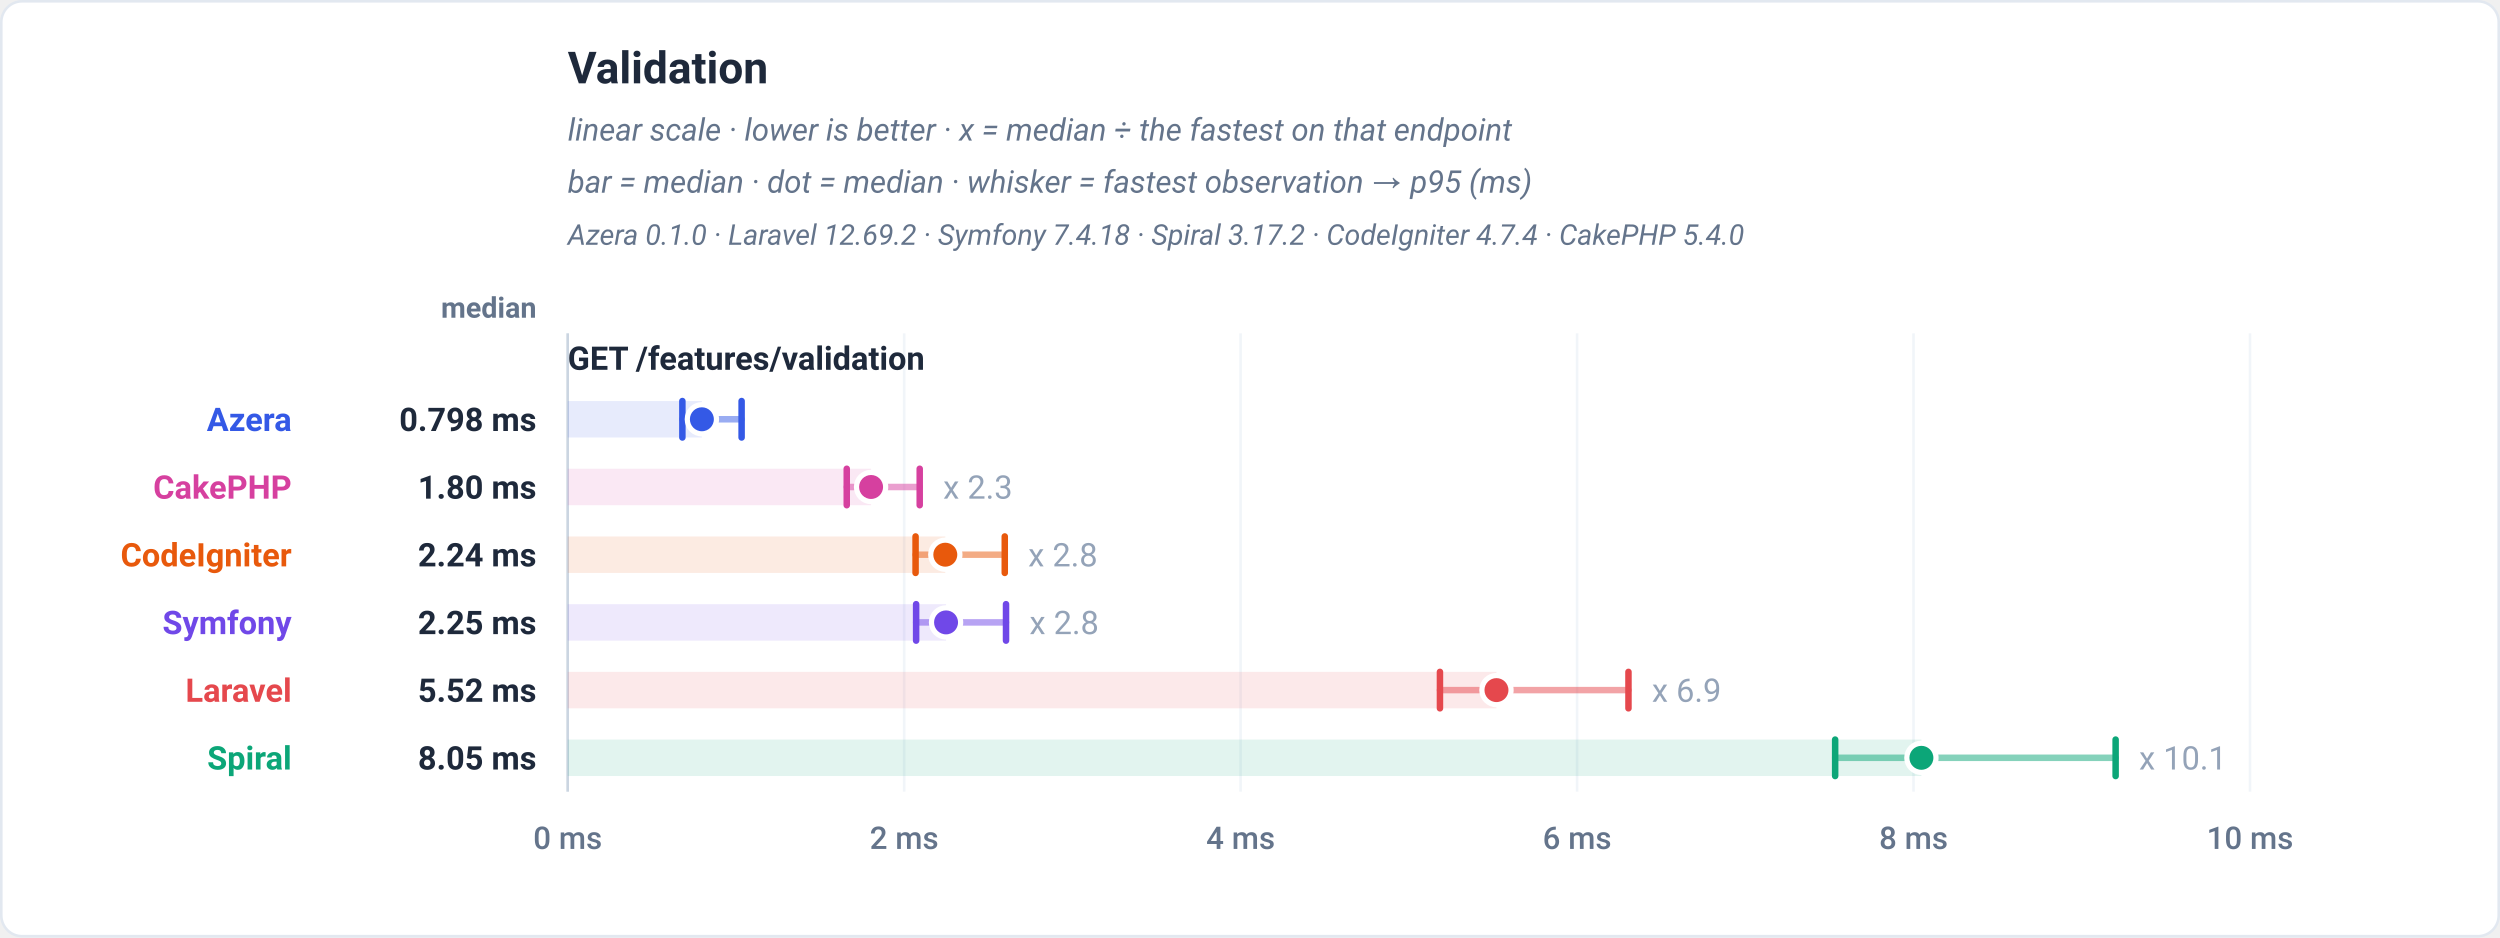
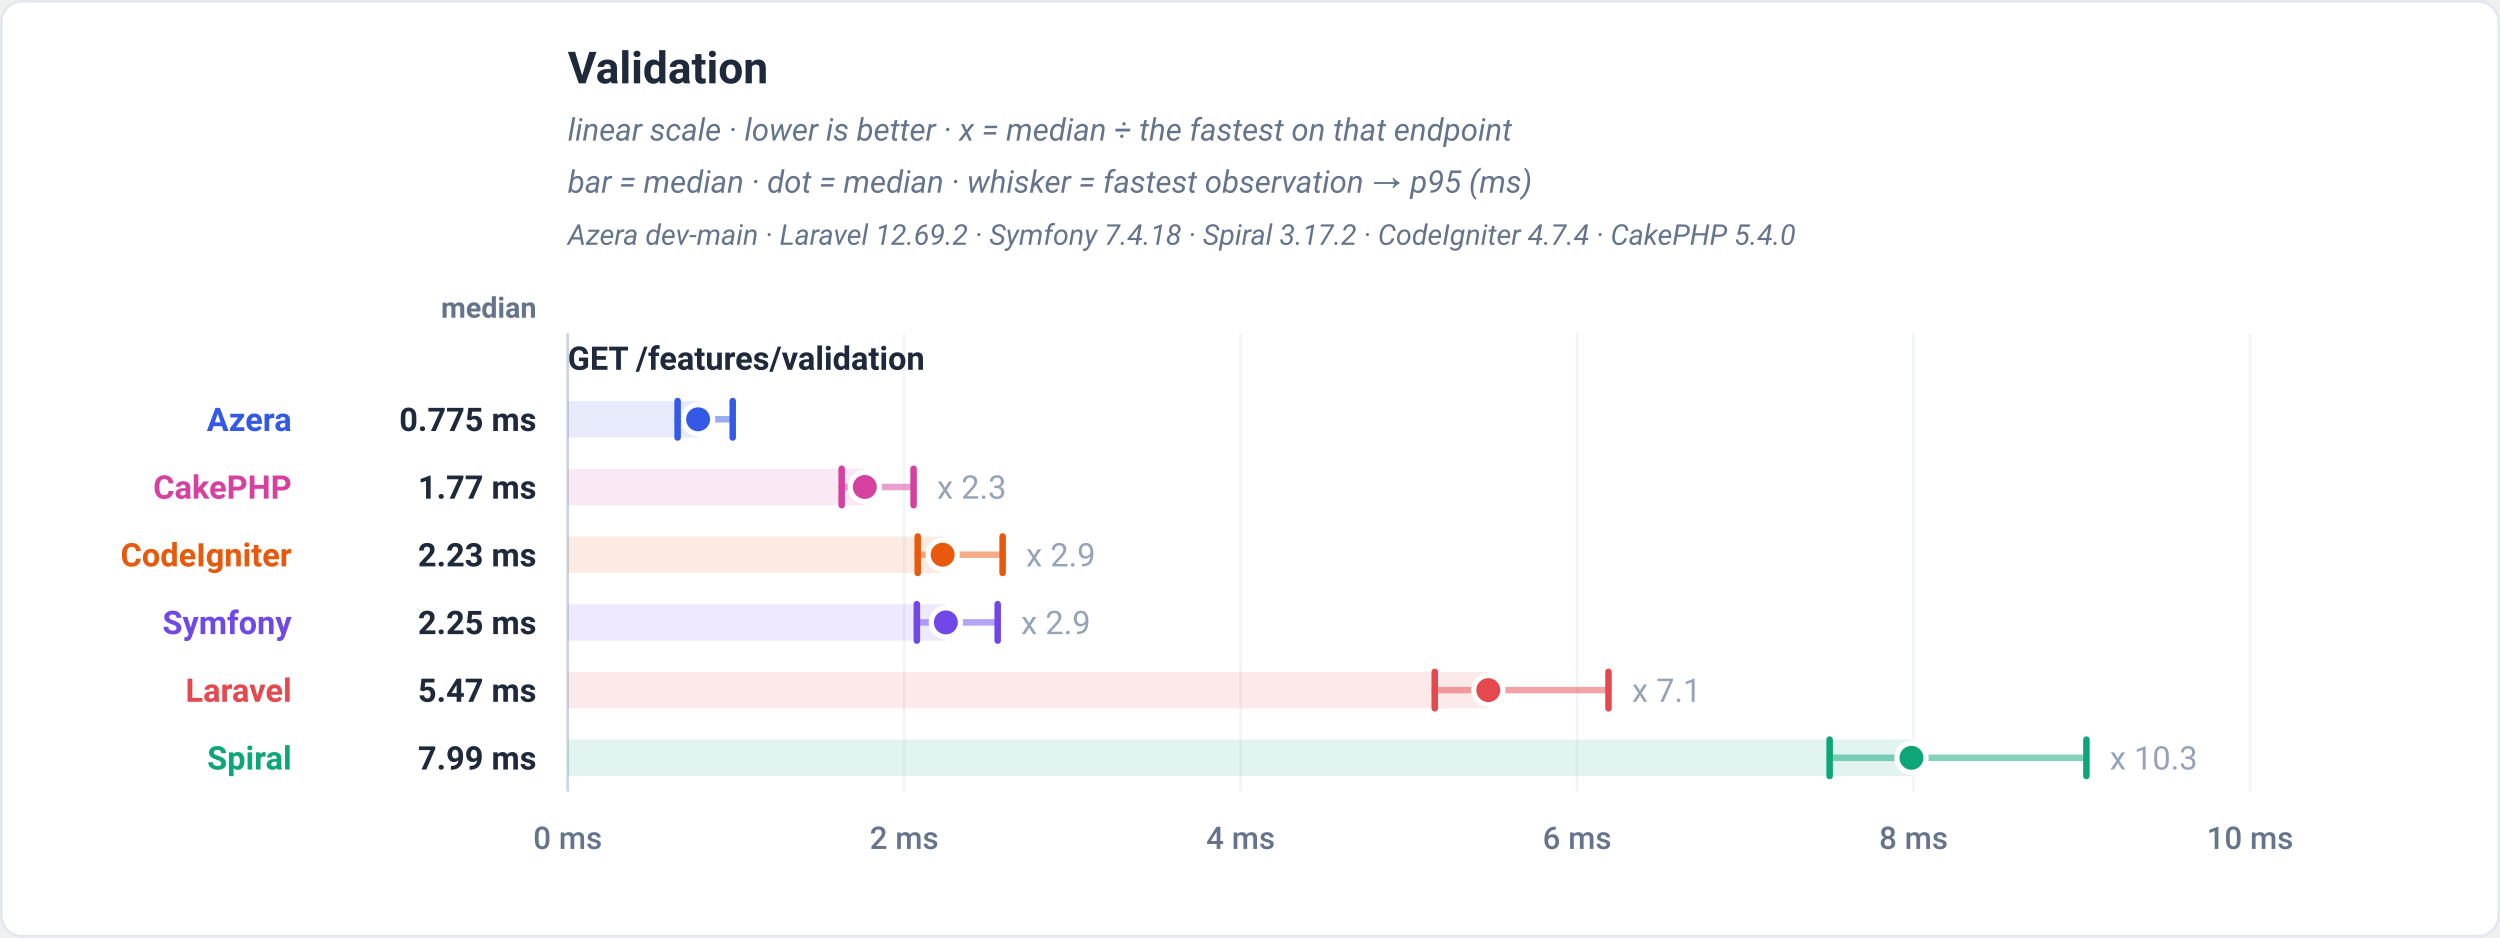
<svg xmlns="http://www.w3.org/2000/svg" viewBox="0 0 960 360" width="960" height="360" role="img" font-family="-apple-system,BlinkMacSystemFont,'Segoe UI',Roboto,Helvetica,Arial,sans-serif">
  <rect x="0.5" y="0.5" width="959" height="359" rx="8" fill="#ffffff" stroke="#e2e8f0" />
  <text x="218" y="32" font-family="-apple-system,BlinkMacSystemFont,'Segoe UI',Roboto,Helvetica,Arial,sans-serif" font-size="17" font-weight="700" fill="#1e293b" text-anchor="start">Validation</text>
  <text x="218" y="54" font-family="-apple-system,BlinkMacSystemFont,'Segoe UI',Roboto,Helvetica,Arial,sans-serif" font-size="12" font-weight="400" fill="#64748b" text-anchor="start" font-style="italic">linear scale · lower is better · x = median ÷ the fastest on that endpoint</text>
  <text x="218" y="74" font-family="-apple-system,BlinkMacSystemFont,'Segoe UI',Roboto,Helvetica,Arial,sans-serif" font-size="12" font-weight="400" fill="#64748b" text-anchor="start" font-style="italic">bar = median · dot = median · whisker = fastest observation → p95 (ms)</text>
-   <text x="218" y="94" font-family="-apple-system,BlinkMacSystemFont,'Segoe UI',Roboto,Helvetica,Arial,sans-serif" font-size="11" font-weight="400" fill="#64748b" text-anchor="start" font-style="italic">Azera 0.1.0 · Laravel 12.69.2 · Symfony 7.4.18 · Spiral 3.17.2 · CodeIgniter 4.7.4 · CakePHP 5.4.0</text>
+   <text x="218" y="94" font-family="-apple-system,BlinkMacSystemFont,'Segoe UI',Roboto,Helvetica,Arial,sans-serif" font-size="11" font-weight="400" fill="#64748b" text-anchor="start" font-style="italic">Azera dev-main · Laravel 12.69.2 · Symfony 7.4.18 · Spiral 3.17.2 · CodeIgniter 4.7.4 · CakePHP 5.4.0</text>
  <text x="206" y="122" font-family="-apple-system,BlinkMacSystemFont,'Segoe UI',Roboto,Helvetica,Arial,sans-serif" font-size="11" font-weight="600" fill="#64748b" text-anchor="end">median</text>
  <line x1="218" y1="128" x2="218" y2="304" stroke="#f1f5f9" stroke-width="1" />
  <text x="218" y="326" font-family="-apple-system,BlinkMacSystemFont,'Segoe UI',Roboto,Helvetica,Arial,sans-serif" font-size="12" font-weight="500" fill="#64748b" text-anchor="middle">0 ms</text>
  <line x1="347.2" y1="128" x2="347.2" y2="304" stroke="#f1f5f9" stroke-width="1" />
  <text x="347.2" y="326" font-family="-apple-system,BlinkMacSystemFont,'Segoe UI',Roboto,Helvetica,Arial,sans-serif" font-size="12" font-weight="500" fill="#64748b" text-anchor="middle">2 ms</text>
  <line x1="476.4" y1="128" x2="476.4" y2="304" stroke="#f1f5f9" stroke-width="1" />
  <text x="476.4" y="326" font-family="-apple-system,BlinkMacSystemFont,'Segoe UI',Roboto,Helvetica,Arial,sans-serif" font-size="12" font-weight="500" fill="#64748b" text-anchor="middle">4 ms</text>
  <line x1="605.6" y1="128" x2="605.6" y2="304" stroke="#f1f5f9" stroke-width="1" />
  <text x="605.6" y="326" font-family="-apple-system,BlinkMacSystemFont,'Segoe UI',Roboto,Helvetica,Arial,sans-serif" font-size="12" font-weight="500" fill="#64748b" text-anchor="middle">6 ms</text>
  <line x1="734.8" y1="128" x2="734.8" y2="304" stroke="#f1f5f9" stroke-width="1" />
  <text x="734.8" y="326" font-family="-apple-system,BlinkMacSystemFont,'Segoe UI',Roboto,Helvetica,Arial,sans-serif" font-size="12" font-weight="500" fill="#64748b" text-anchor="middle">8 ms</text>
  <line x1="864" y1="128" x2="864" y2="304" stroke="#f1f5f9" stroke-width="1" />
  <text x="864" y="326" font-family="-apple-system,BlinkMacSystemFont,'Segoe UI',Roboto,Helvetica,Arial,sans-serif" font-size="12" font-weight="500" fill="#64748b" text-anchor="middle">10 ms</text>
  <line x1="218" y1="128" x2="218" y2="304" stroke="#cbd5e1" stroke-width="1" />
  <text x="218" y="142" font-family="-apple-system,BlinkMacSystemFont,'Segoe UI',Roboto,Helvetica,Arial,sans-serif" font-size="12.5" font-weight="700" fill="#1e293b" text-anchor="start">GET /features/validation</text>
-   <rect x="218" y="154" width="51.52" height="14" fill="#3459e6" fill-opacity="0.12" />
-   <line x1="262.03" y1="161" x2="284.78" y2="161" stroke="#3459e6" stroke-width="2.5" stroke-linecap="round" opacity="0.5" />
-   <line x1="262.03" y1="154" x2="262.03" y2="168" stroke="#3459e6" stroke-width="2.5" stroke-linecap="round" />
-   <line x1="284.78" y1="154" x2="284.78" y2="168" stroke="#3459e6" stroke-width="2.5" stroke-linecap="round" />
-   <circle cx="269.52" cy="161" r="5.6" fill="#3459e6" stroke="#ffffff" stroke-width="2" />
+   <rect x="218" y="154" width="50.07" height="14" fill="#3459e6" fill-opacity="0.12" />
+   <line x1="260.2" y1="161" x2="281.36" y2="161" stroke="#3459e6" stroke-width="2.5" stroke-linecap="round" opacity="0.5" />
+   <line x1="260.2" y1="154" x2="260.2" y2="168" stroke="#3459e6" stroke-width="2.5" stroke-linecap="round" />
+   <line x1="281.36" y1="154" x2="281.36" y2="168" stroke="#3459e6" stroke-width="2.5" stroke-linecap="round" />
+   <circle cx="268.07" cy="161" r="5.6" fill="#3459e6" stroke="#ffffff" stroke-width="2" />
  <text x="112" y="165.5" font-family="-apple-system,BlinkMacSystemFont,'Segoe UI',Roboto,Helvetica,Arial,sans-serif" font-size="12.5" font-weight="700" fill="#3459e6" text-anchor="end">Azera</text>
-   <text x="206" y="165.5" font-family="-apple-system,BlinkMacSystemFont,'Segoe UI',Roboto,Helvetica,Arial,sans-serif" font-size="12.5" font-weight="700" fill="#1e293b" text-anchor="end">0.798 ms</text>
-   <rect x="218" y="180" width="116.49" height="14" fill="#d6409f" fill-opacity="0.12" />
-   <line x1="325.15" y1="187" x2="353.17" y2="187" stroke="#d6409f" stroke-width="2.5" stroke-linecap="round" opacity="0.5" />
-   <line x1="325.15" y1="180" x2="325.15" y2="194" stroke="#d6409f" stroke-width="2.5" stroke-linecap="round" />
-   <line x1="353.17" y1="180" x2="353.17" y2="194" stroke="#d6409f" stroke-width="2.5" stroke-linecap="round" />
-   <circle cx="334.49" cy="187" r="5.6" fill="#d6409f" stroke="#ffffff" stroke-width="2" />
-   <text x="362.17" y="191.5" font-family="-apple-system,BlinkMacSystemFont,'Segoe UI',Roboto,Helvetica,Arial,sans-serif" font-size="12.5" font-weight="400" fill="#94a3b8" text-anchor="start" stroke="#ffffff" stroke-width="3" paint-order="stroke" stroke-linejoin="round">x 2.3</text>
+   <text x="206" y="165.5" font-family="-apple-system,BlinkMacSystemFont,'Segoe UI',Roboto,Helvetica,Arial,sans-serif" font-size="12.5" font-weight="700" fill="#1e293b" text-anchor="end">0.775 ms</text>
+   <rect x="218" y="180" width="114.08" height="14" fill="#d6409f" fill-opacity="0.12" />
+   <line x1="323.2" y1="187" x2="350.81" y2="187" stroke="#d6409f" stroke-width="2.5" stroke-linecap="round" opacity="0.5" />
+   <line x1="323.2" y1="180" x2="323.2" y2="194" stroke="#d6409f" stroke-width="2.5" stroke-linecap="round" />
+   <line x1="350.81" y1="180" x2="350.81" y2="194" stroke="#d6409f" stroke-width="2.5" stroke-linecap="round" />
+   <circle cx="332.08" cy="187" r="5.6" fill="#d6409f" stroke="#ffffff" stroke-width="2" />
+   <text x="359.81" y="191.5" font-family="-apple-system,BlinkMacSystemFont,'Segoe UI',Roboto,Helvetica,Arial,sans-serif" font-size="12.5" font-weight="400" fill="#94a3b8" text-anchor="start" stroke="#ffffff" stroke-width="3" paint-order="stroke" stroke-linejoin="round">x 2.3</text>
  <text x="112" y="191.5" font-family="-apple-system,BlinkMacSystemFont,'Segoe UI',Roboto,Helvetica,Arial,sans-serif" font-size="12.5" font-weight="700" fill="#d6409f" text-anchor="end">CakePHP</text>
-   <text x="206" y="191.5" font-family="-apple-system,BlinkMacSystemFont,'Segoe UI',Roboto,Helvetica,Arial,sans-serif" font-size="12.5" font-weight="700" fill="#1e293b" text-anchor="end">1.80 ms</text>
-   <rect x="218" y="206" width="144.99" height="14" fill="#e8590c" fill-opacity="0.12" />
-   <line x1="351.58" y1="213" x2="385.83" y2="213" stroke="#e8590c" stroke-width="2.5" stroke-linecap="round" opacity="0.5" />
-   <line x1="351.58" y1="206" x2="351.58" y2="220" stroke="#e8590c" stroke-width="2.5" stroke-linecap="round" />
-   <line x1="385.83" y1="206" x2="385.83" y2="220" stroke="#e8590c" stroke-width="2.5" stroke-linecap="round" />
-   <circle cx="362.99" cy="213" r="5.6" fill="#e8590c" stroke="#ffffff" stroke-width="2" />
-   <text x="394.83" y="217.5" font-family="-apple-system,BlinkMacSystemFont,'Segoe UI',Roboto,Helvetica,Arial,sans-serif" font-size="12.5" font-weight="400" fill="#94a3b8" text-anchor="start" stroke="#ffffff" stroke-width="3" paint-order="stroke" stroke-linejoin="round">x 2.8</text>
+   <text x="206" y="191.5" font-family="-apple-system,BlinkMacSystemFont,'Segoe UI',Roboto,Helvetica,Arial,sans-serif" font-size="12.5" font-weight="700" fill="#1e293b" text-anchor="end">1.77 ms</text>
+   <rect x="218" y="206" width="143.97" height="14" fill="#e8590c" fill-opacity="0.12" />
+   <line x1="352.4" y1="213" x2="385.01" y2="213" stroke="#e8590c" stroke-width="2.5" stroke-linecap="round" opacity="0.5" />
+   <line x1="352.4" y1="206" x2="352.4" y2="220" stroke="#e8590c" stroke-width="2.5" stroke-linecap="round" />
+   <line x1="385.01" y1="206" x2="385.01" y2="220" stroke="#e8590c" stroke-width="2.5" stroke-linecap="round" />
+   <circle cx="361.97" cy="213" r="5.6" fill="#e8590c" stroke="#ffffff" stroke-width="2" />
+   <text x="394.01" y="217.5" font-family="-apple-system,BlinkMacSystemFont,'Segoe UI',Roboto,Helvetica,Arial,sans-serif" font-size="12.5" font-weight="400" fill="#94a3b8" text-anchor="start" stroke="#ffffff" stroke-width="3" paint-order="stroke" stroke-linejoin="round">x 2.9</text>
  <text x="112" y="217.5" font-family="-apple-system,BlinkMacSystemFont,'Segoe UI',Roboto,Helvetica,Arial,sans-serif" font-size="12.5" font-weight="700" fill="#e8590c" text-anchor="end">CodeIgniter</text>
-   <text x="206" y="217.5" font-family="-apple-system,BlinkMacSystemFont,'Segoe UI',Roboto,Helvetica,Arial,sans-serif" font-size="12.5" font-weight="700" fill="#1e293b" text-anchor="end">2.24 ms</text>
-   <rect x="218" y="232" width="145.28" height="14" fill="#7048e8" fill-opacity="0.12" />
-   <line x1="351.79" y1="239" x2="386.31" y2="239" stroke="#7048e8" stroke-width="2.5" stroke-linecap="round" opacity="0.5" />
-   <line x1="351.79" y1="232" x2="351.79" y2="246" stroke="#7048e8" stroke-width="2.5" stroke-linecap="round" />
-   <line x1="386.31" y1="232" x2="386.31" y2="246" stroke="#7048e8" stroke-width="2.5" stroke-linecap="round" />
-   <circle cx="363.28" cy="239" r="5.6" fill="#7048e8" stroke="#ffffff" stroke-width="2" />
-   <text x="395.31" y="243.5" font-family="-apple-system,BlinkMacSystemFont,'Segoe UI',Roboto,Helvetica,Arial,sans-serif" font-size="12.5" font-weight="400" fill="#94a3b8" text-anchor="start" stroke="#ffffff" stroke-width="3" paint-order="stroke" stroke-linejoin="round">x 2.8</text>
+   <text x="206" y="217.5" font-family="-apple-system,BlinkMacSystemFont,'Segoe UI',Roboto,Helvetica,Arial,sans-serif" font-size="12.5" font-weight="700" fill="#1e293b" text-anchor="end">2.23 ms</text>
+   <rect x="218" y="232" width="145.21" height="14" fill="#7048e8" fill-opacity="0.12" />
+   <line x1="352.07" y1="239" x2="383.11" y2="239" stroke="#7048e8" stroke-width="2.5" stroke-linecap="round" opacity="0.5" />
+   <line x1="352.07" y1="232" x2="352.07" y2="246" stroke="#7048e8" stroke-width="2.5" stroke-linecap="round" />
+   <line x1="383.11" y1="232" x2="383.11" y2="246" stroke="#7048e8" stroke-width="2.5" stroke-linecap="round" />
+   <circle cx="363.21" cy="239" r="5.6" fill="#7048e8" stroke="#ffffff" stroke-width="2" />
+   <text x="392.11" y="243.5" font-family="-apple-system,BlinkMacSystemFont,'Segoe UI',Roboto,Helvetica,Arial,sans-serif" font-size="12.5" font-weight="400" fill="#94a3b8" text-anchor="start" stroke="#ffffff" stroke-width="3" paint-order="stroke" stroke-linejoin="round">x 2.9</text>
  <text x="112" y="243.5" font-family="-apple-system,BlinkMacSystemFont,'Segoe UI',Roboto,Helvetica,Arial,sans-serif" font-size="12.5" font-weight="700" fill="#7048e8" text-anchor="end">Symfony</text>
  <text x="206" y="243.5" font-family="-apple-system,BlinkMacSystemFont,'Segoe UI',Roboto,Helvetica,Arial,sans-serif" font-size="12.5" font-weight="700" fill="#1e293b" text-anchor="end">2.25 ms</text>
-   <rect x="218" y="258" width="356.64" height="14" fill="#e5484d" fill-opacity="0.12" />
-   <line x1="552.94" y1="265" x2="625.33" y2="265" stroke="#e5484d" stroke-width="2.5" stroke-linecap="round" opacity="0.5" />
-   <line x1="552.94" y1="258" x2="552.94" y2="272" stroke="#e5484d" stroke-width="2.5" stroke-linecap="round" />
-   <line x1="625.33" y1="258" x2="625.33" y2="272" stroke="#e5484d" stroke-width="2.5" stroke-linecap="round" />
-   <circle cx="574.64" cy="265" r="5.6" fill="#e5484d" stroke="#ffffff" stroke-width="2" />
-   <text x="634.33" y="269.5" font-family="-apple-system,BlinkMacSystemFont,'Segoe UI',Roboto,Helvetica,Arial,sans-serif" font-size="12.5" font-weight="400" fill="#94a3b8" text-anchor="start" stroke="#ffffff" stroke-width="3" paint-order="stroke" stroke-linejoin="round">x 6.9</text>
+   <rect x="218" y="258" width="353.5" height="14" fill="#e5484d" fill-opacity="0.12" />
+   <line x1="550.94" y1="265" x2="617.66" y2="265" stroke="#e5484d" stroke-width="2.5" stroke-linecap="round" opacity="0.5" />
+   <line x1="550.94" y1="258" x2="550.94" y2="272" stroke="#e5484d" stroke-width="2.5" stroke-linecap="round" />
+   <line x1="617.66" y1="258" x2="617.66" y2="272" stroke="#e5484d" stroke-width="2.5" stroke-linecap="round" />
+   <circle cx="571.5" cy="265" r="5.6" fill="#e5484d" stroke="#ffffff" stroke-width="2" />
+   <text x="626.66" y="269.5" font-family="-apple-system,BlinkMacSystemFont,'Segoe UI',Roboto,Helvetica,Arial,sans-serif" font-size="12.5" font-weight="400" fill="#94a3b8" text-anchor="start" stroke="#ffffff" stroke-width="3" paint-order="stroke" stroke-linejoin="round">x 7.1</text>
  <text x="112" y="269.5" font-family="-apple-system,BlinkMacSystemFont,'Segoe UI',Roboto,Helvetica,Arial,sans-serif" font-size="12.5" font-weight="700" fill="#e5484d" text-anchor="end">Laravel</text>
-   <text x="206" y="269.5" font-family="-apple-system,BlinkMacSystemFont,'Segoe UI',Roboto,Helvetica,Arial,sans-serif" font-size="12.5" font-weight="700" fill="#1e293b" text-anchor="end">5.52 ms</text>
-   <rect x="218" y="284" width="519.82" height="14" fill="#0ca678" fill-opacity="0.12" />
-   <line x1="704.7" y1="291" x2="812.4" y2="291" stroke="#0ca678" stroke-width="2.5" stroke-linecap="round" opacity="0.5" />
-   <line x1="704.7" y1="284" x2="704.7" y2="298" stroke="#0ca678" stroke-width="2.5" stroke-linecap="round" />
-   <line x1="812.4" y1="284" x2="812.4" y2="298" stroke="#0ca678" stroke-width="2.5" stroke-linecap="round" />
-   <circle cx="737.82" cy="291" r="5.6" fill="#0ca678" stroke="#ffffff" stroke-width="2" />
-   <text x="821.4" y="295.5" font-family="-apple-system,BlinkMacSystemFont,'Segoe UI',Roboto,Helvetica,Arial,sans-serif" font-size="12.5" font-weight="400" fill="#94a3b8" text-anchor="start" stroke="#ffffff" stroke-width="3" paint-order="stroke" stroke-linejoin="round">x 10.1</text>
+   <text x="206" y="269.5" font-family="-apple-system,BlinkMacSystemFont,'Segoe UI',Roboto,Helvetica,Arial,sans-serif" font-size="12.5" font-weight="700" fill="#1e293b" text-anchor="end">5.47 ms</text>
+   <rect x="218" y="284" width="516" height="14" fill="#0ca678" fill-opacity="0.12" />
+   <line x1="702.58" y1="291" x2="801.18" y2="291" stroke="#0ca678" stroke-width="2.5" stroke-linecap="round" opacity="0.5" />
+   <line x1="702.58" y1="284" x2="702.58" y2="298" stroke="#0ca678" stroke-width="2.5" stroke-linecap="round" />
+   <line x1="801.18" y1="284" x2="801.18" y2="298" stroke="#0ca678" stroke-width="2.5" stroke-linecap="round" />
+   <circle cx="734" cy="291" r="5.6" fill="#0ca678" stroke="#ffffff" stroke-width="2" />
+   <text x="810.18" y="295.5" font-family="-apple-system,BlinkMacSystemFont,'Segoe UI',Roboto,Helvetica,Arial,sans-serif" font-size="12.5" font-weight="400" fill="#94a3b8" text-anchor="start" stroke="#ffffff" stroke-width="3" paint-order="stroke" stroke-linejoin="round">x 10.3</text>
  <text x="112" y="295.5" font-family="-apple-system,BlinkMacSystemFont,'Segoe UI',Roboto,Helvetica,Arial,sans-serif" font-size="12.5" font-weight="700" fill="#0ca678" text-anchor="end">Spiral</text>
-   <text x="206" y="295.5" font-family="-apple-system,BlinkMacSystemFont,'Segoe UI',Roboto,Helvetica,Arial,sans-serif" font-size="12.5" font-weight="700" fill="#1e293b" text-anchor="end">8.05 ms</text>
+   <text x="206" y="295.5" font-family="-apple-system,BlinkMacSystemFont,'Segoe UI',Roboto,Helvetica,Arial,sans-serif" font-size="12.5" font-weight="700" fill="#1e293b" text-anchor="end">7.99 ms</text>
</svg>
